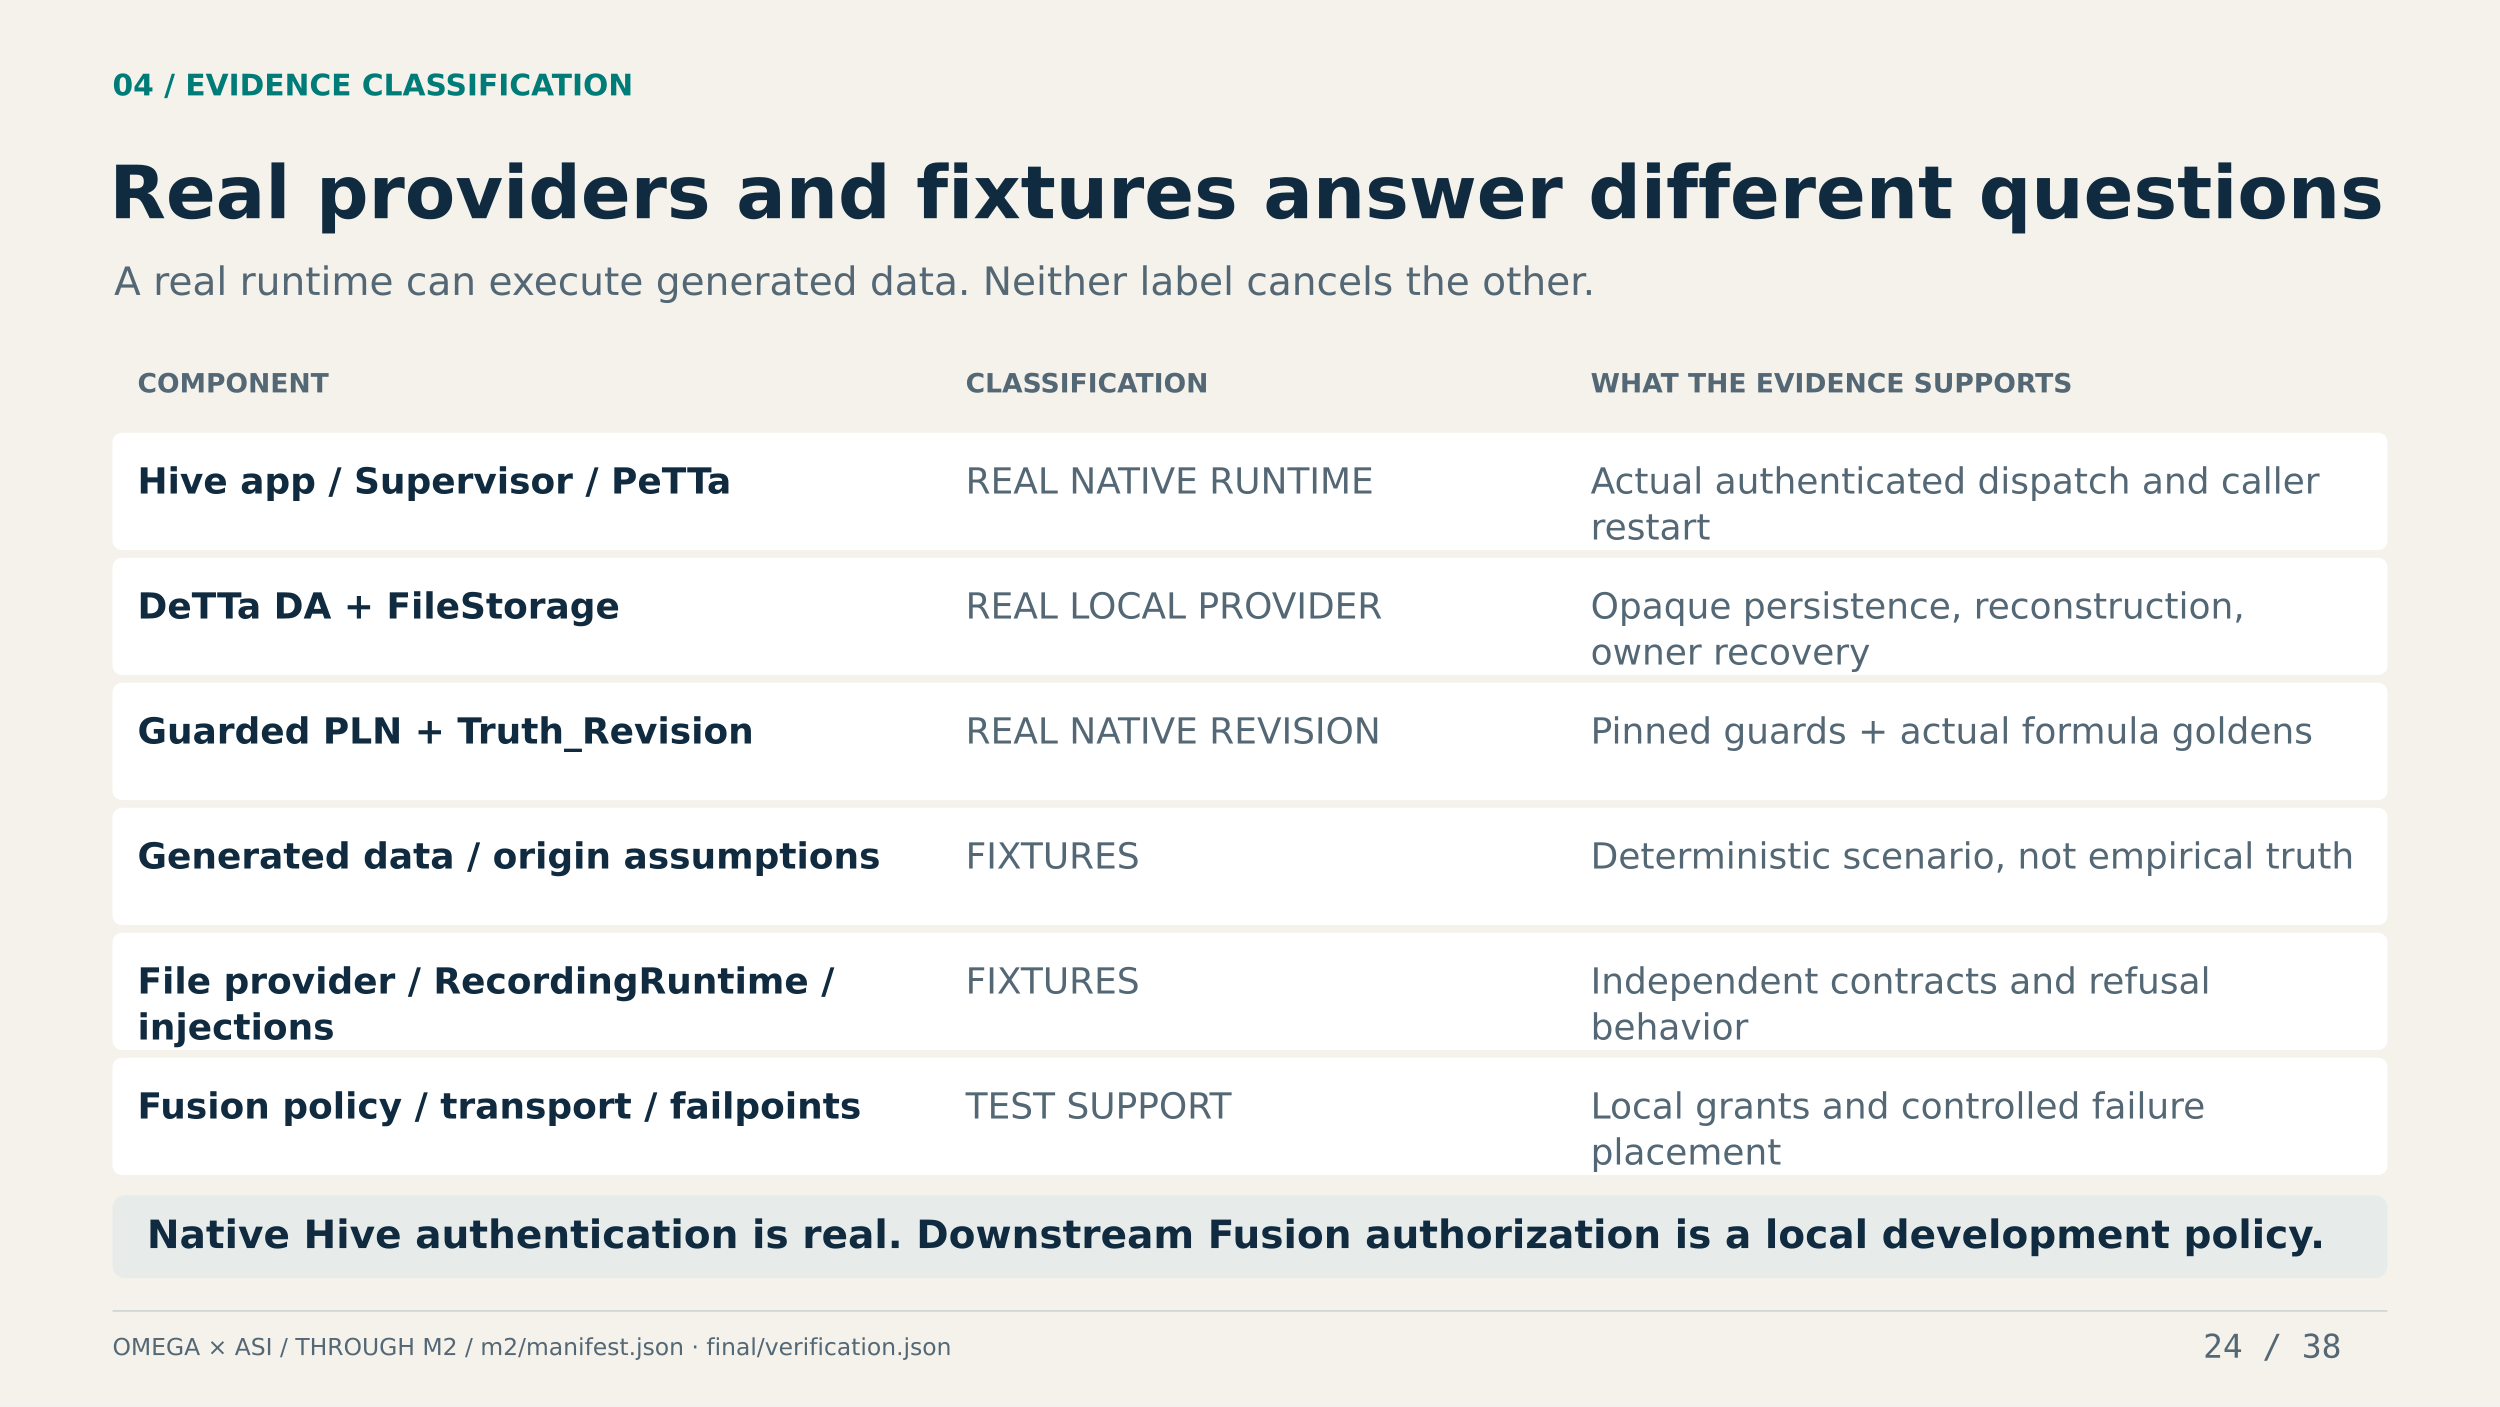
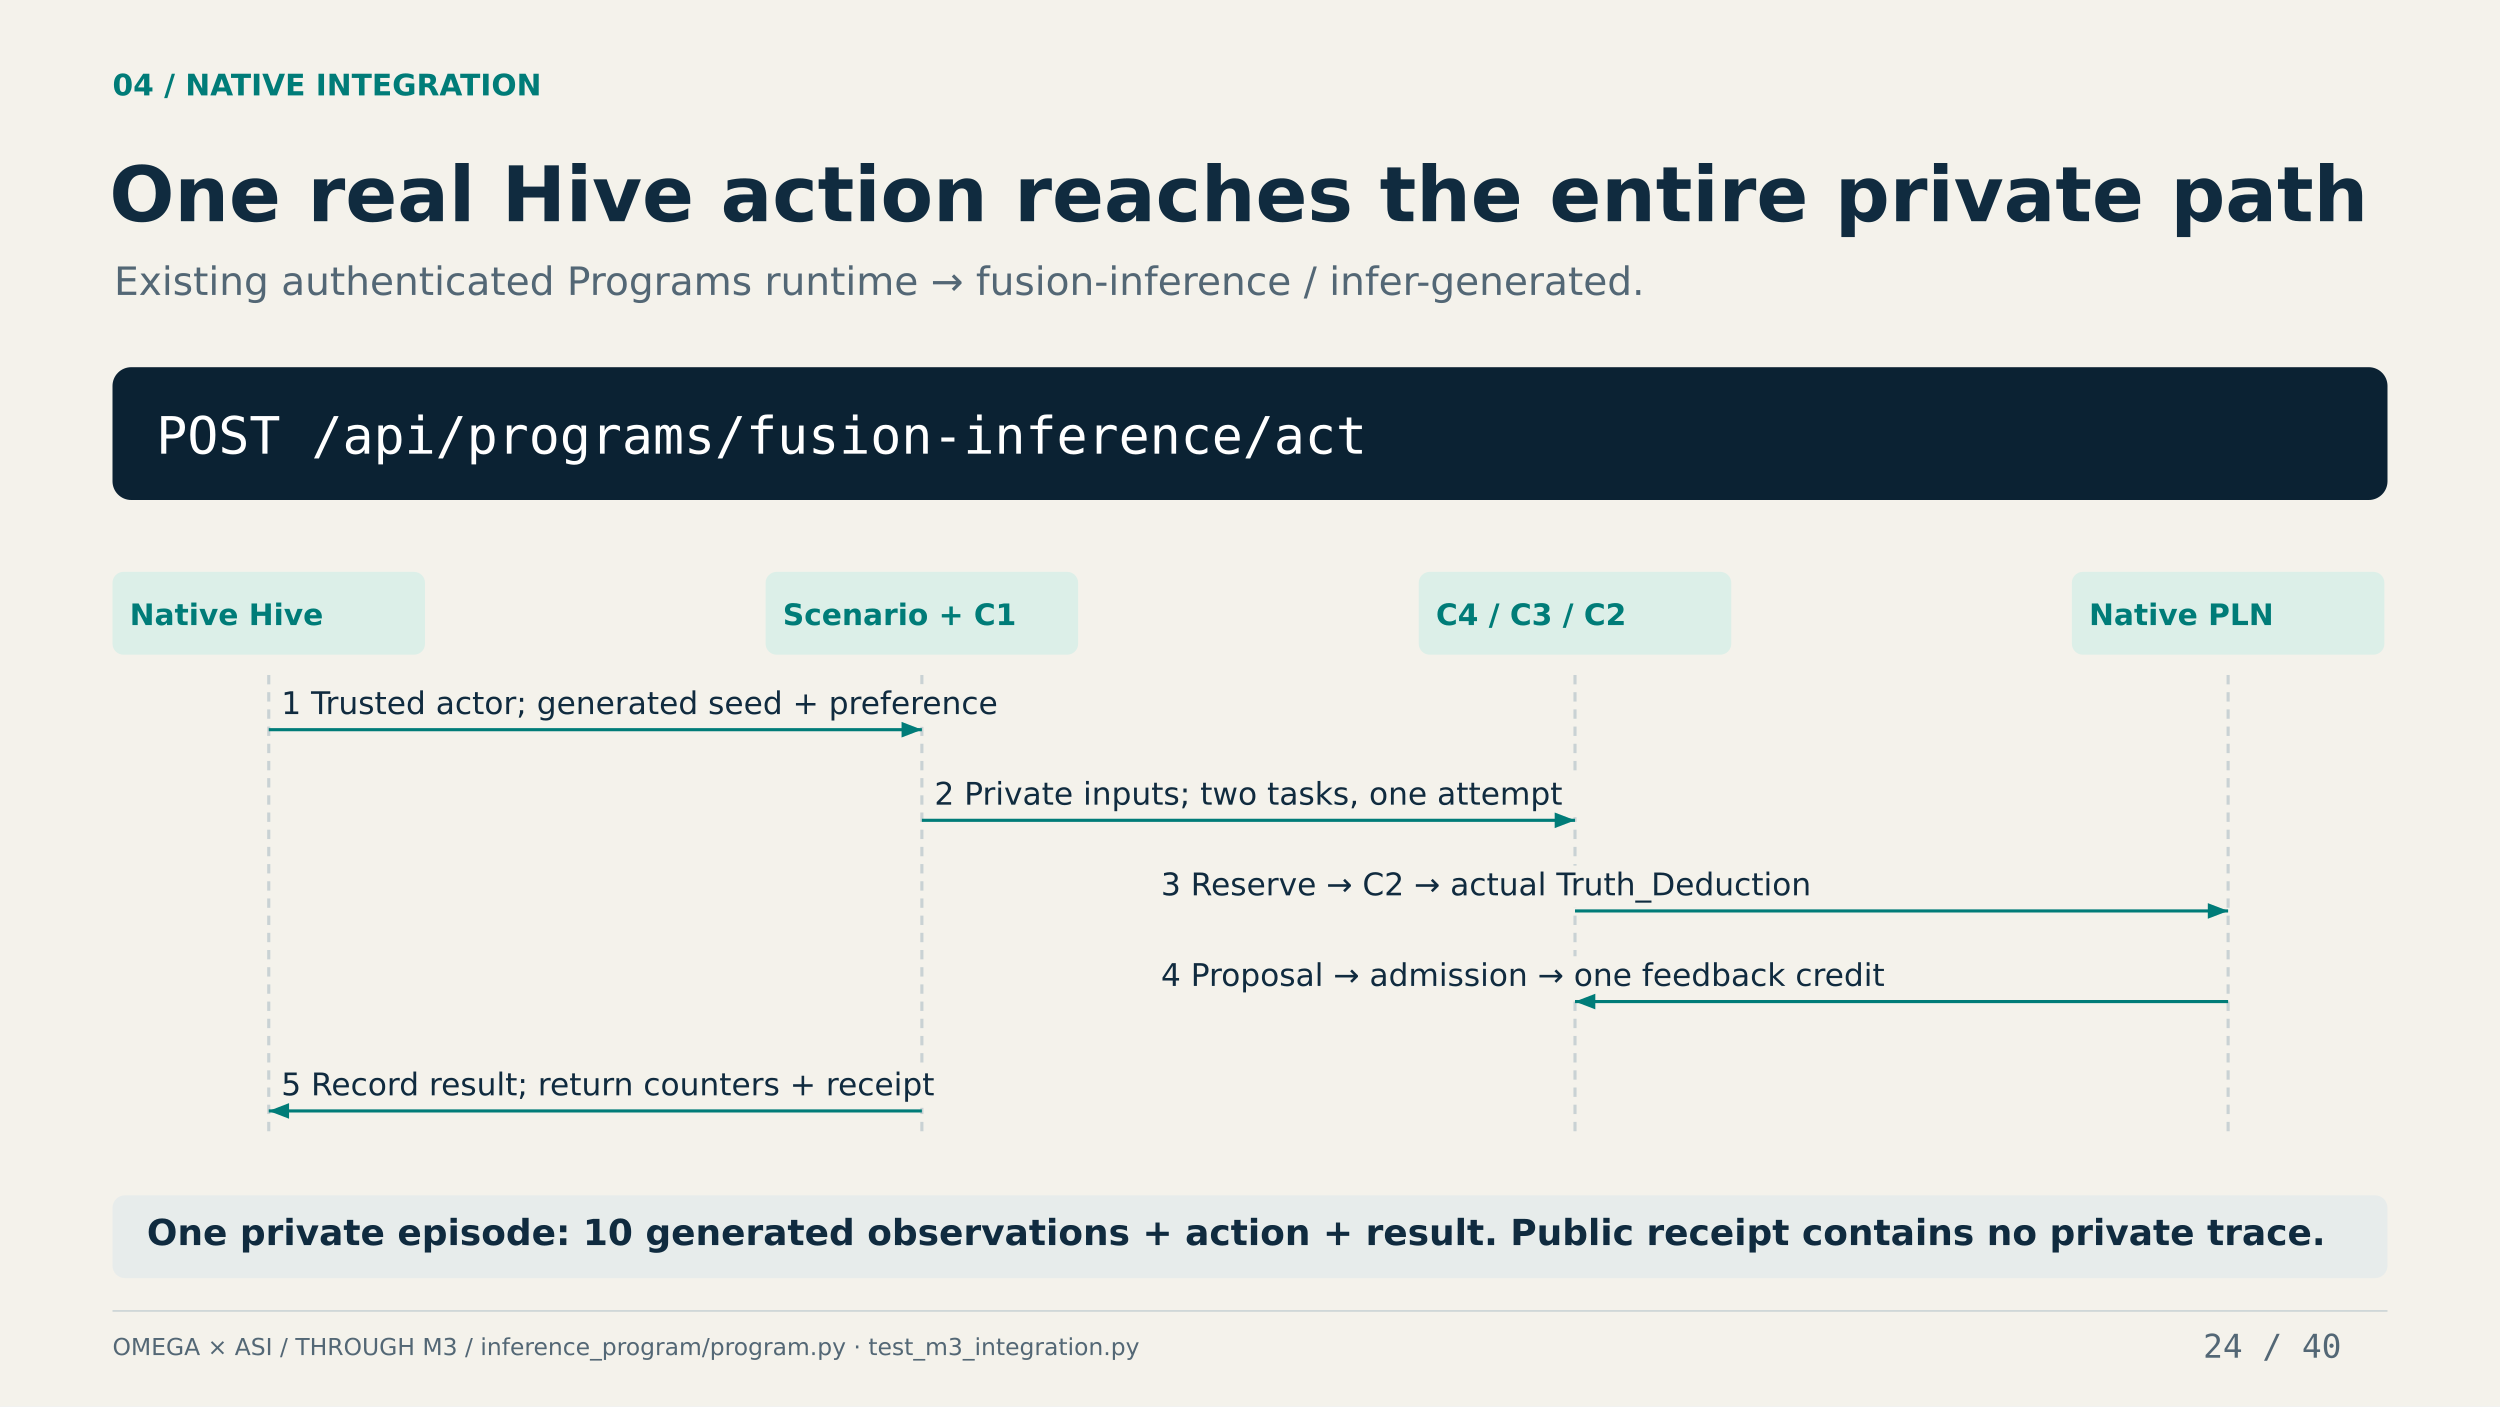
<svg xmlns="http://www.w3.org/2000/svg" width="1600" height="900" viewBox="0 0 1600 900" role="img" aria-labelledby="title desc">
  <rect width="1600" height="900" fill="#F4F2EB" />
-   <text x="72" y="61.05" font-family="DejaVu Sans" font-size="19" font-weight="700" fill="#007C78">04 / EVIDENCE CLASSIFICATION</text>
-   <text x="70" y="139.65" font-family="DejaVu Sans" font-size="47" font-weight="700" fill="#102B3F">Real providers and fixtures answer different questions</text>
-   <text x="73" y="188.75" font-family="DejaVu Sans" font-size="25" font-weight="400" fill="#536775">A real runtime can execute generated data. Neither label cancels the other.</text>
-   <text x="88" y="251.15" font-family="DejaVu Sans" font-size="17" font-weight="700" fill="#536775">COMPONENT</text>
-   <text x="618" y="251.15" font-family="DejaVu Sans" font-size="17" font-weight="700" fill="#536775">CLASSIFICATION</text>
-   <text x="1018" y="251.15" font-family="DejaVu Sans" font-size="17" font-weight="700" fill="#536775">WHAT THE EVIDENCE SUPPORTS</text>
-   <rect x="72" y="277" width="1456" height="75" rx="6" fill="#FFFFFF" />
-   <text x="88" y="315.85" font-family="DejaVu Sans" font-size="23" font-weight="700" fill="#102B3F">Hive app / Supervisor / PeTTa</text>
-   <text x="618" y="315.85" font-family="DejaVu Sans" font-size="23" font-weight="400" fill="#536775">REAL NATIVE RUNTIME</text>
-   <text x="1018" y="315.85" font-family="DejaVu Sans" font-size="23" font-weight="400" fill="#536775">Actual authenticated dispatch and caller</text>
-   <text x="1018" y="345.29" font-family="DejaVu Sans" font-size="23" font-weight="400" fill="#536775">restart</text>
-   <rect x="72" y="357" width="1456" height="75" rx="6" fill="#FFFFFF" />
-   <text x="88" y="395.85" font-family="DejaVu Sans" font-size="23" font-weight="700" fill="#102B3F">DeTTa DA + FileStorage</text>
-   <text x="618" y="395.85" font-family="DejaVu Sans" font-size="23" font-weight="400" fill="#536775">REAL LOCAL PROVIDER</text>
-   <text x="1018" y="395.85" font-family="DejaVu Sans" font-size="23" font-weight="400" fill="#536775">Opaque persistence, reconstruction,</text>
-   <text x="1018" y="425.29" font-family="DejaVu Sans" font-size="23" font-weight="400" fill="#536775">owner recovery</text>
-   <rect x="72" y="437" width="1456" height="75" rx="6" fill="#FFFFFF" />
-   <text x="88" y="475.85" font-family="DejaVu Sans" font-size="23" font-weight="700" fill="#102B3F">Guarded PLN + Truth_Revision</text>
-   <text x="618" y="475.85" font-family="DejaVu Sans" font-size="23" font-weight="400" fill="#536775">REAL NATIVE REVISION</text>
-   <text x="1018" y="475.85" font-family="DejaVu Sans" font-size="23" font-weight="400" fill="#536775">Pinned guards + actual formula goldens</text>
-   <rect x="72" y="517" width="1456" height="75" rx="6" fill="#FFFFFF" />
-   <text x="88" y="555.85" font-family="DejaVu Sans" font-size="23" font-weight="700" fill="#102B3F">Generated data / origin assumptions</text>
-   <text x="618" y="555.85" font-family="DejaVu Sans" font-size="23" font-weight="400" fill="#536775">FIXTURES</text>
-   <text x="1018" y="555.85" font-family="DejaVu Sans" font-size="23" font-weight="400" fill="#536775">Deterministic scenario, not empirical truth</text>
-   <rect x="72" y="597" width="1456" height="75" rx="6" fill="#FFFFFF" />
-   <text x="88" y="635.85" font-family="DejaVu Sans" font-size="23" font-weight="700" fill="#102B3F">File provider / RecordingRuntime /</text>
-   <text x="88" y="665.29" font-family="DejaVu Sans" font-size="23" font-weight="700" fill="#102B3F">injections</text>
-   <text x="618" y="635.85" font-family="DejaVu Sans" font-size="23" font-weight="400" fill="#536775">FIXTURES</text>
-   <text x="1018" y="635.85" font-family="DejaVu Sans" font-size="23" font-weight="400" fill="#536775">Independent contracts and refusal</text>
-   <text x="1018" y="665.29" font-family="DejaVu Sans" font-size="23" font-weight="400" fill="#536775">behavior</text>
-   <rect x="72" y="677" width="1456" height="75" rx="6" fill="#FFFFFF" />
-   <text x="88" y="715.85" font-family="DejaVu Sans" font-size="23" font-weight="700" fill="#102B3F">Fusion policy / transport / failpoints</text>
-   <text x="618" y="715.85" font-family="DejaVu Sans" font-size="23" font-weight="400" fill="#536775">TEST SUPPORT</text>
-   <text x="1018" y="715.85" font-family="DejaVu Sans" font-size="23" font-weight="400" fill="#536775">Local grants and controlled failure</text>
-   <text x="1018" y="745.29" font-family="DejaVu Sans" font-size="23" font-weight="400" fill="#536775">placement</text>
+   <text x="72" y="61.05" font-family="DejaVu Sans" font-size="19" font-weight="700" fill="#007C78">04 / NATIVE INTEGRATION</text>
+   <text x="70" y="141.55" font-family="DejaVu Sans" font-size="49" font-weight="700" fill="#102B3F">One real Hive action reaches the entire private path</text>
+   <text x="73" y="188.75" font-family="DejaVu Sans" font-size="25" font-weight="400" fill="#536775">Existing authenticated Programs runtime → fusion-inference / infer-generated.</text>
+   <rect x="72" y="235" width="1456" height="85" rx="12" fill="#0B2233" />
+   <text x="100" y="290.35" font-family="DejaVu Sans Mono" font-size="33" font-weight="400" fill="#FFFFFF">POST /api/programs/fusion-inference/act</text>
+   <rect x="72" y="366" width="200" height="53" rx="7" fill="#DCEFE8" />
+   <text x="83" y="400.05" font-family="DejaVu Sans" font-size="19" font-weight="700" fill="#007C78">Native Hive</text>
+   <line x1="172" y1="432" x2="172" y2="725" stroke="#C9D2D4" stroke-width="2" stroke-dasharray="6 5" />
+   <rect x="490" y="366" width="200" height="53" rx="7" fill="#DCEFE8" />
+   <text x="501" y="400.05" font-family="DejaVu Sans" font-size="19" font-weight="700" fill="#007C78">Scenario + C1</text>
+   <line x1="590" y1="432" x2="590" y2="725" stroke="#C9D2D4" stroke-width="2" stroke-dasharray="6 5" />
+   <rect x="908" y="366" width="200" height="53" rx="7" fill="#DCEFE8" />
+   <text x="919" y="400.05" font-family="DejaVu Sans" font-size="19" font-weight="700" fill="#007C78">C4 / C3 / C2</text>
+   <line x1="1008" y1="432" x2="1008" y2="725" stroke="#C9D2D4" stroke-width="2" stroke-dasharray="6 5" />
+   <rect x="1326" y="366" width="200" height="53" rx="7" fill="#DCEFE8" />
+   <text x="1337" y="400.05" font-family="DejaVu Sans" font-size="19" font-weight="700" fill="#007C78">Native PLN</text>
+   <line x1="1426" y1="432" x2="1426" y2="725" stroke="#C9D2D4" stroke-width="2" stroke-dasharray="6 5" />
+   <rect x="176" y="438" width="480.75" height="27" rx="0" fill="#F4F2EB" />
+   <text x="180" y="457.0" font-family="DejaVu Sans" font-size="20" font-weight="400" fill="#102B3F">1 Trusted actor; generated seed + preference</text>
+   <line x1="172" y1="467" x2="590" y2="467" stroke="#007C78" stroke-width="2" />
+   <polygon points="590,467 577.0,462.0 577.0,472.0" fill="#007C78" />
+   <rect x="594" y="496" width="420.701" height="27" rx="0" fill="#F4F2EB" />
+   <text x="598" y="515.0" font-family="DejaVu Sans" font-size="20" font-weight="400" fill="#102B3F">2 Private inputs; two tasks, one attempt</text>
+   <line x1="590" y1="525" x2="1008" y2="525" stroke="#007C78" stroke-width="2" />
+   <polygon points="1008,525 995.0,520.0 995.0,530.0" fill="#007C78" />
+   <rect x="739" y="554" width="438.318" height="27" rx="0" fill="#F4F2EB" />
+   <text x="743" y="573.0" font-family="DejaVu Sans" font-size="20" font-weight="400" fill="#102B3F">3 Reserve → C2 → actual Truth_Deduction</text>
+   <line x1="1008" y1="583" x2="1426" y2="583" stroke="#007C78" stroke-width="2" />
+   <polygon points="1426,583 1413.0,578.0 1413.0,588.0" fill="#007C78" />
+   <rect x="739" y="612" width="482.791" height="27" rx="0" fill="#F4F2EB" />
+   <text x="743" y="631.0" font-family="DejaVu Sans" font-size="20" font-weight="400" fill="#102B3F">4 Proposal → admission → one feedback credit</text>
+   <line x1="1426" y1="641" x2="1008" y2="641" stroke="#007C78" stroke-width="2" />
+   <polygon points="1008,641 1021.0,646.0 1021.0,636.0" fill="#007C78" />
+   <rect x="176" y="682" width="439.334" height="27" rx="0" fill="#F4F2EB" />
+   <text x="180" y="701.0" font-family="DejaVu Sans" font-size="20" font-weight="400" fill="#102B3F">5 Record result; return counters + receipt</text>
+   <line x1="590" y1="711" x2="172" y2="711" stroke="#007C78" stroke-width="2" />
+   <polygon points="172,711 185.0,716.0 185.0,706.0" fill="#007C78" />
  <rect x="72" y="765" width="1456" height="53" rx="8" fill="#E7ECEB" />
-   <text x="94" y="798.75" font-family="DejaVu Sans" font-size="25" font-weight="700" fill="#102B3F">Native Hive authentication is real. Downstream Fusion authorization is a local development policy.</text>
+   <text x="94" y="796.85" font-family="DejaVu Sans" font-size="23" font-weight="700" fill="#102B3F">One private episode: 10 generated observations + action + result. Public receipt contains no private trace.</text>
  <line x1="72" y1="839" x2="1528" y2="839" stroke="#C9D2D4" stroke-width="1" />
-   <text x="72" y="867.25" font-family="DejaVu Sans" font-size="15" font-weight="400" fill="#536775">OMEGA × ASI / THROUGH M2 / m2/manifest.json · final/verification.json</text>
-   <text x="1410" y="868.95" font-family="DejaVu Sans Mono" font-size="21" font-weight="400" fill="#536775">24 / 38</text>
+   <text x="72" y="867.25" font-family="DejaVu Sans" font-size="15" font-weight="400" fill="#536775">OMEGA × ASI / THROUGH M3 / inference_program/program.py · test_m3_integration.py</text>
+   <text x="1410" y="868.95" font-family="DejaVu Sans Mono" font-size="21" font-weight="400" fill="#536775">24 / 40</text>
</svg>
